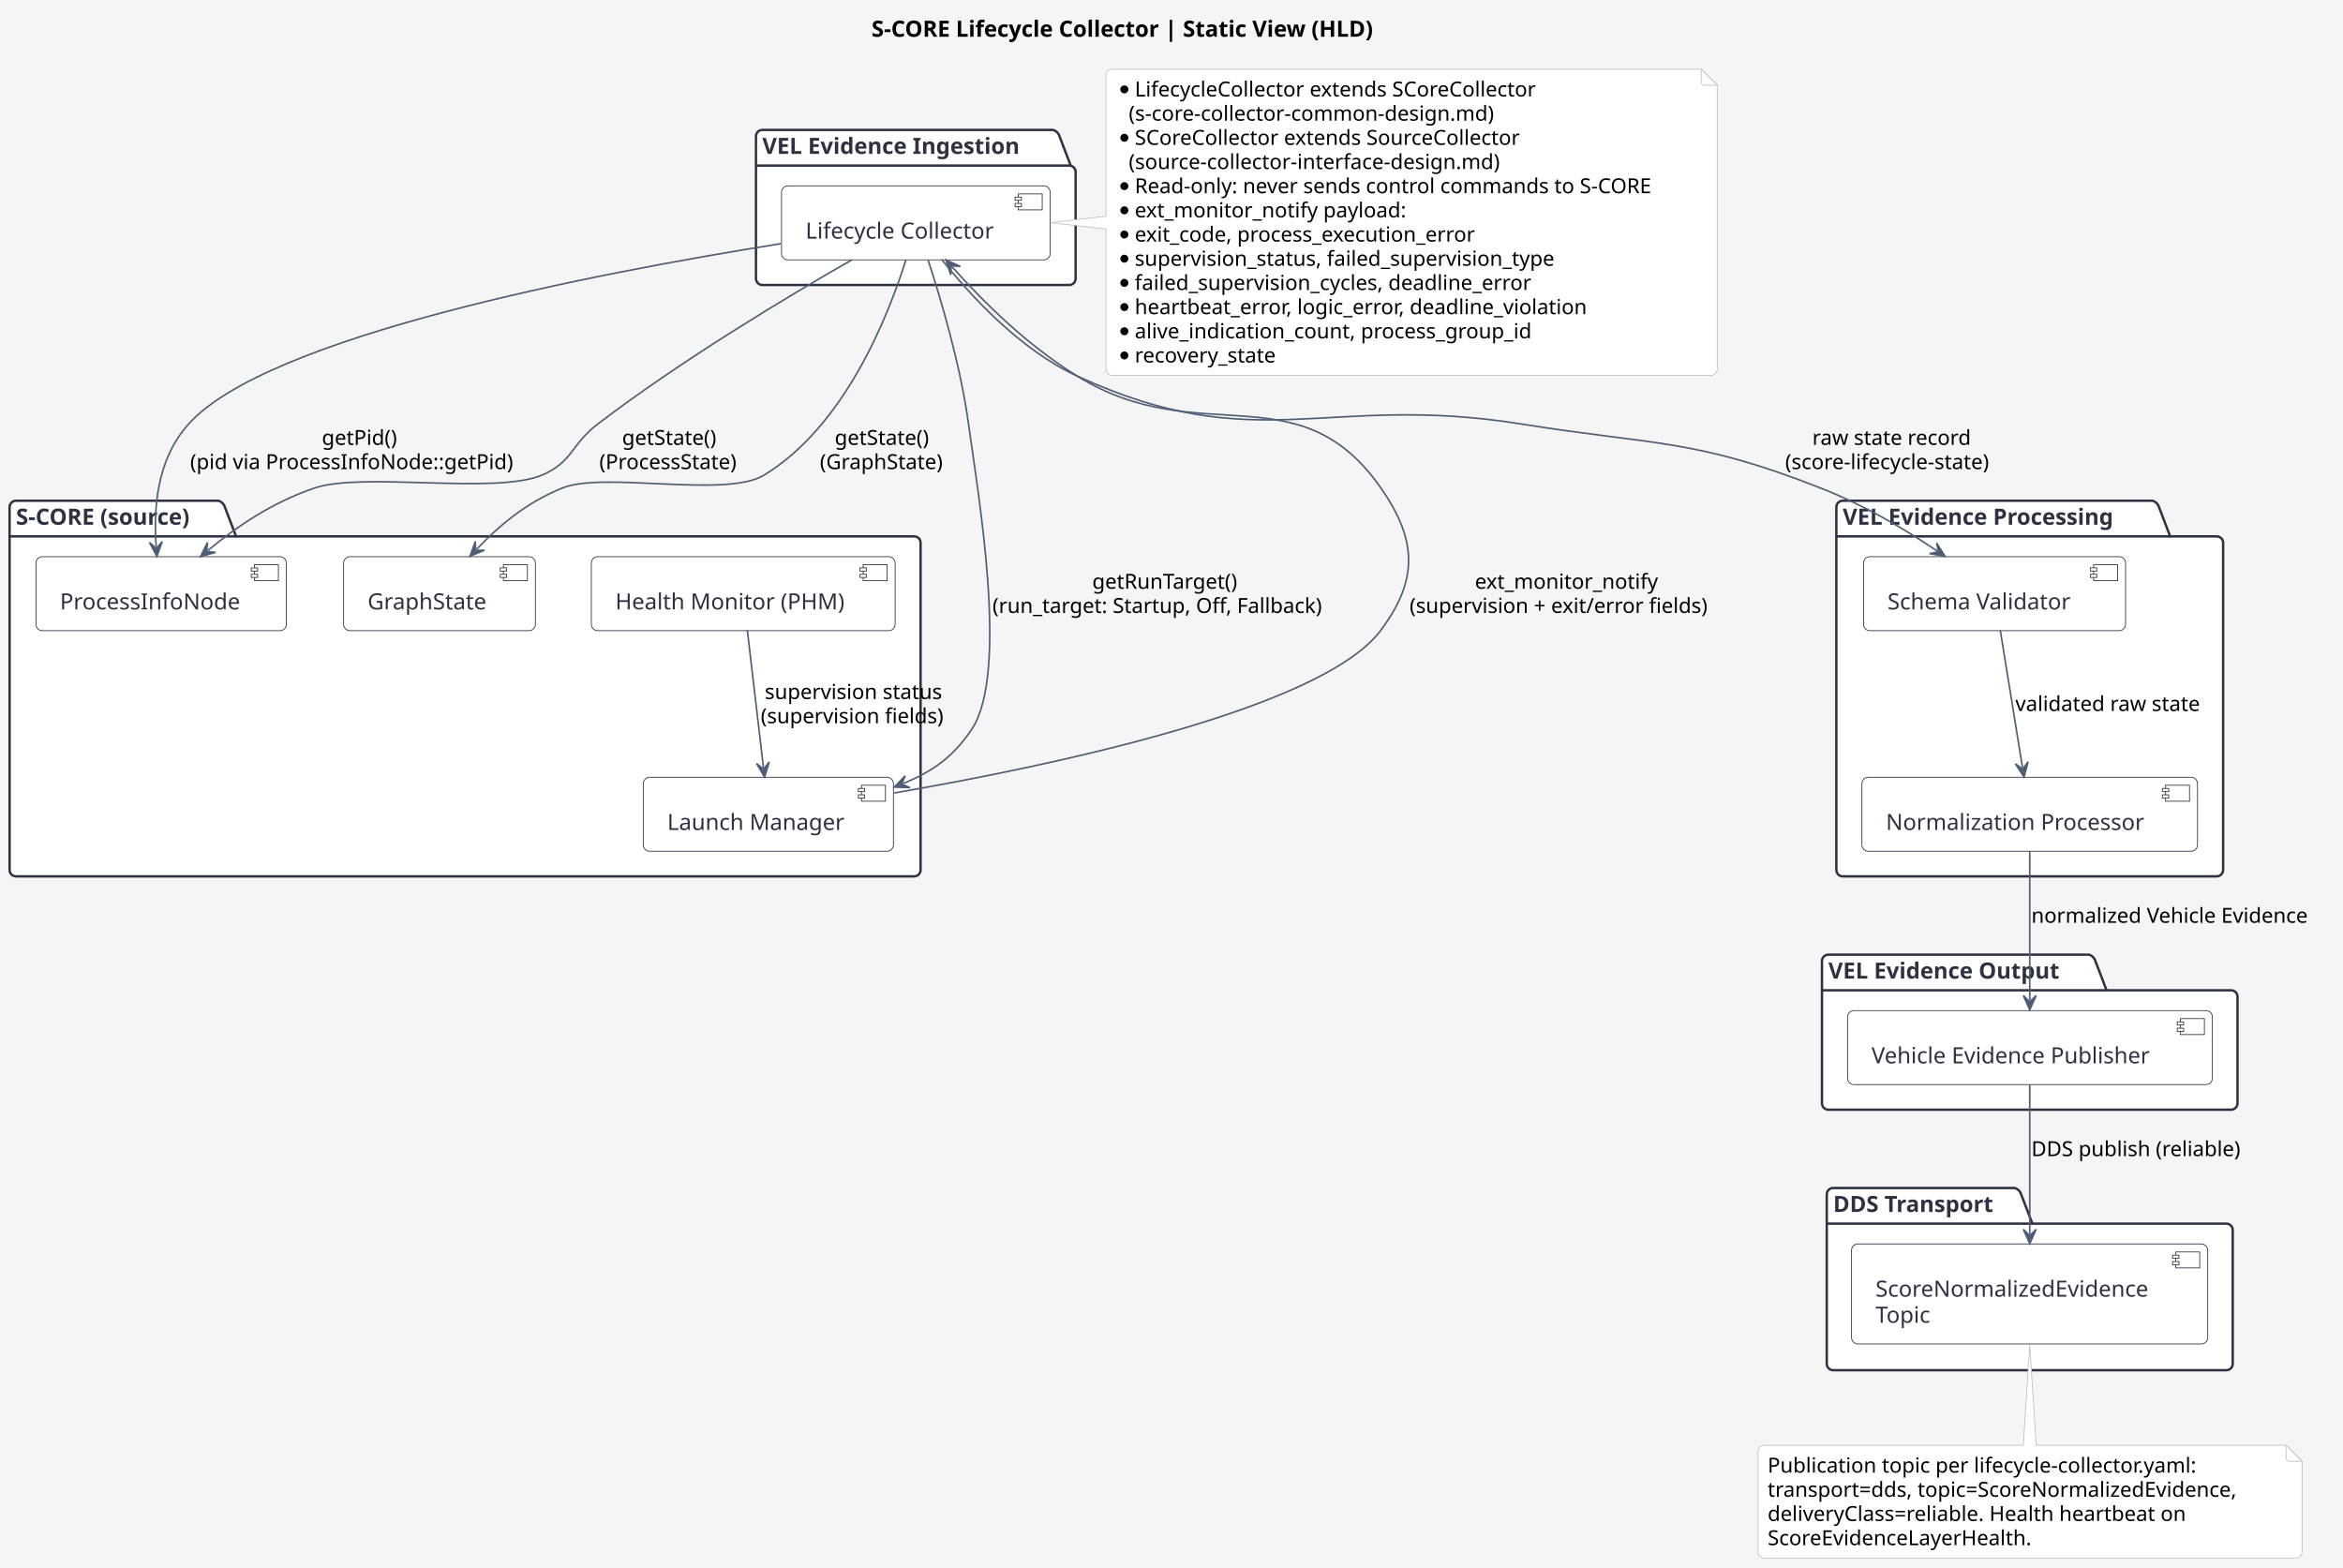
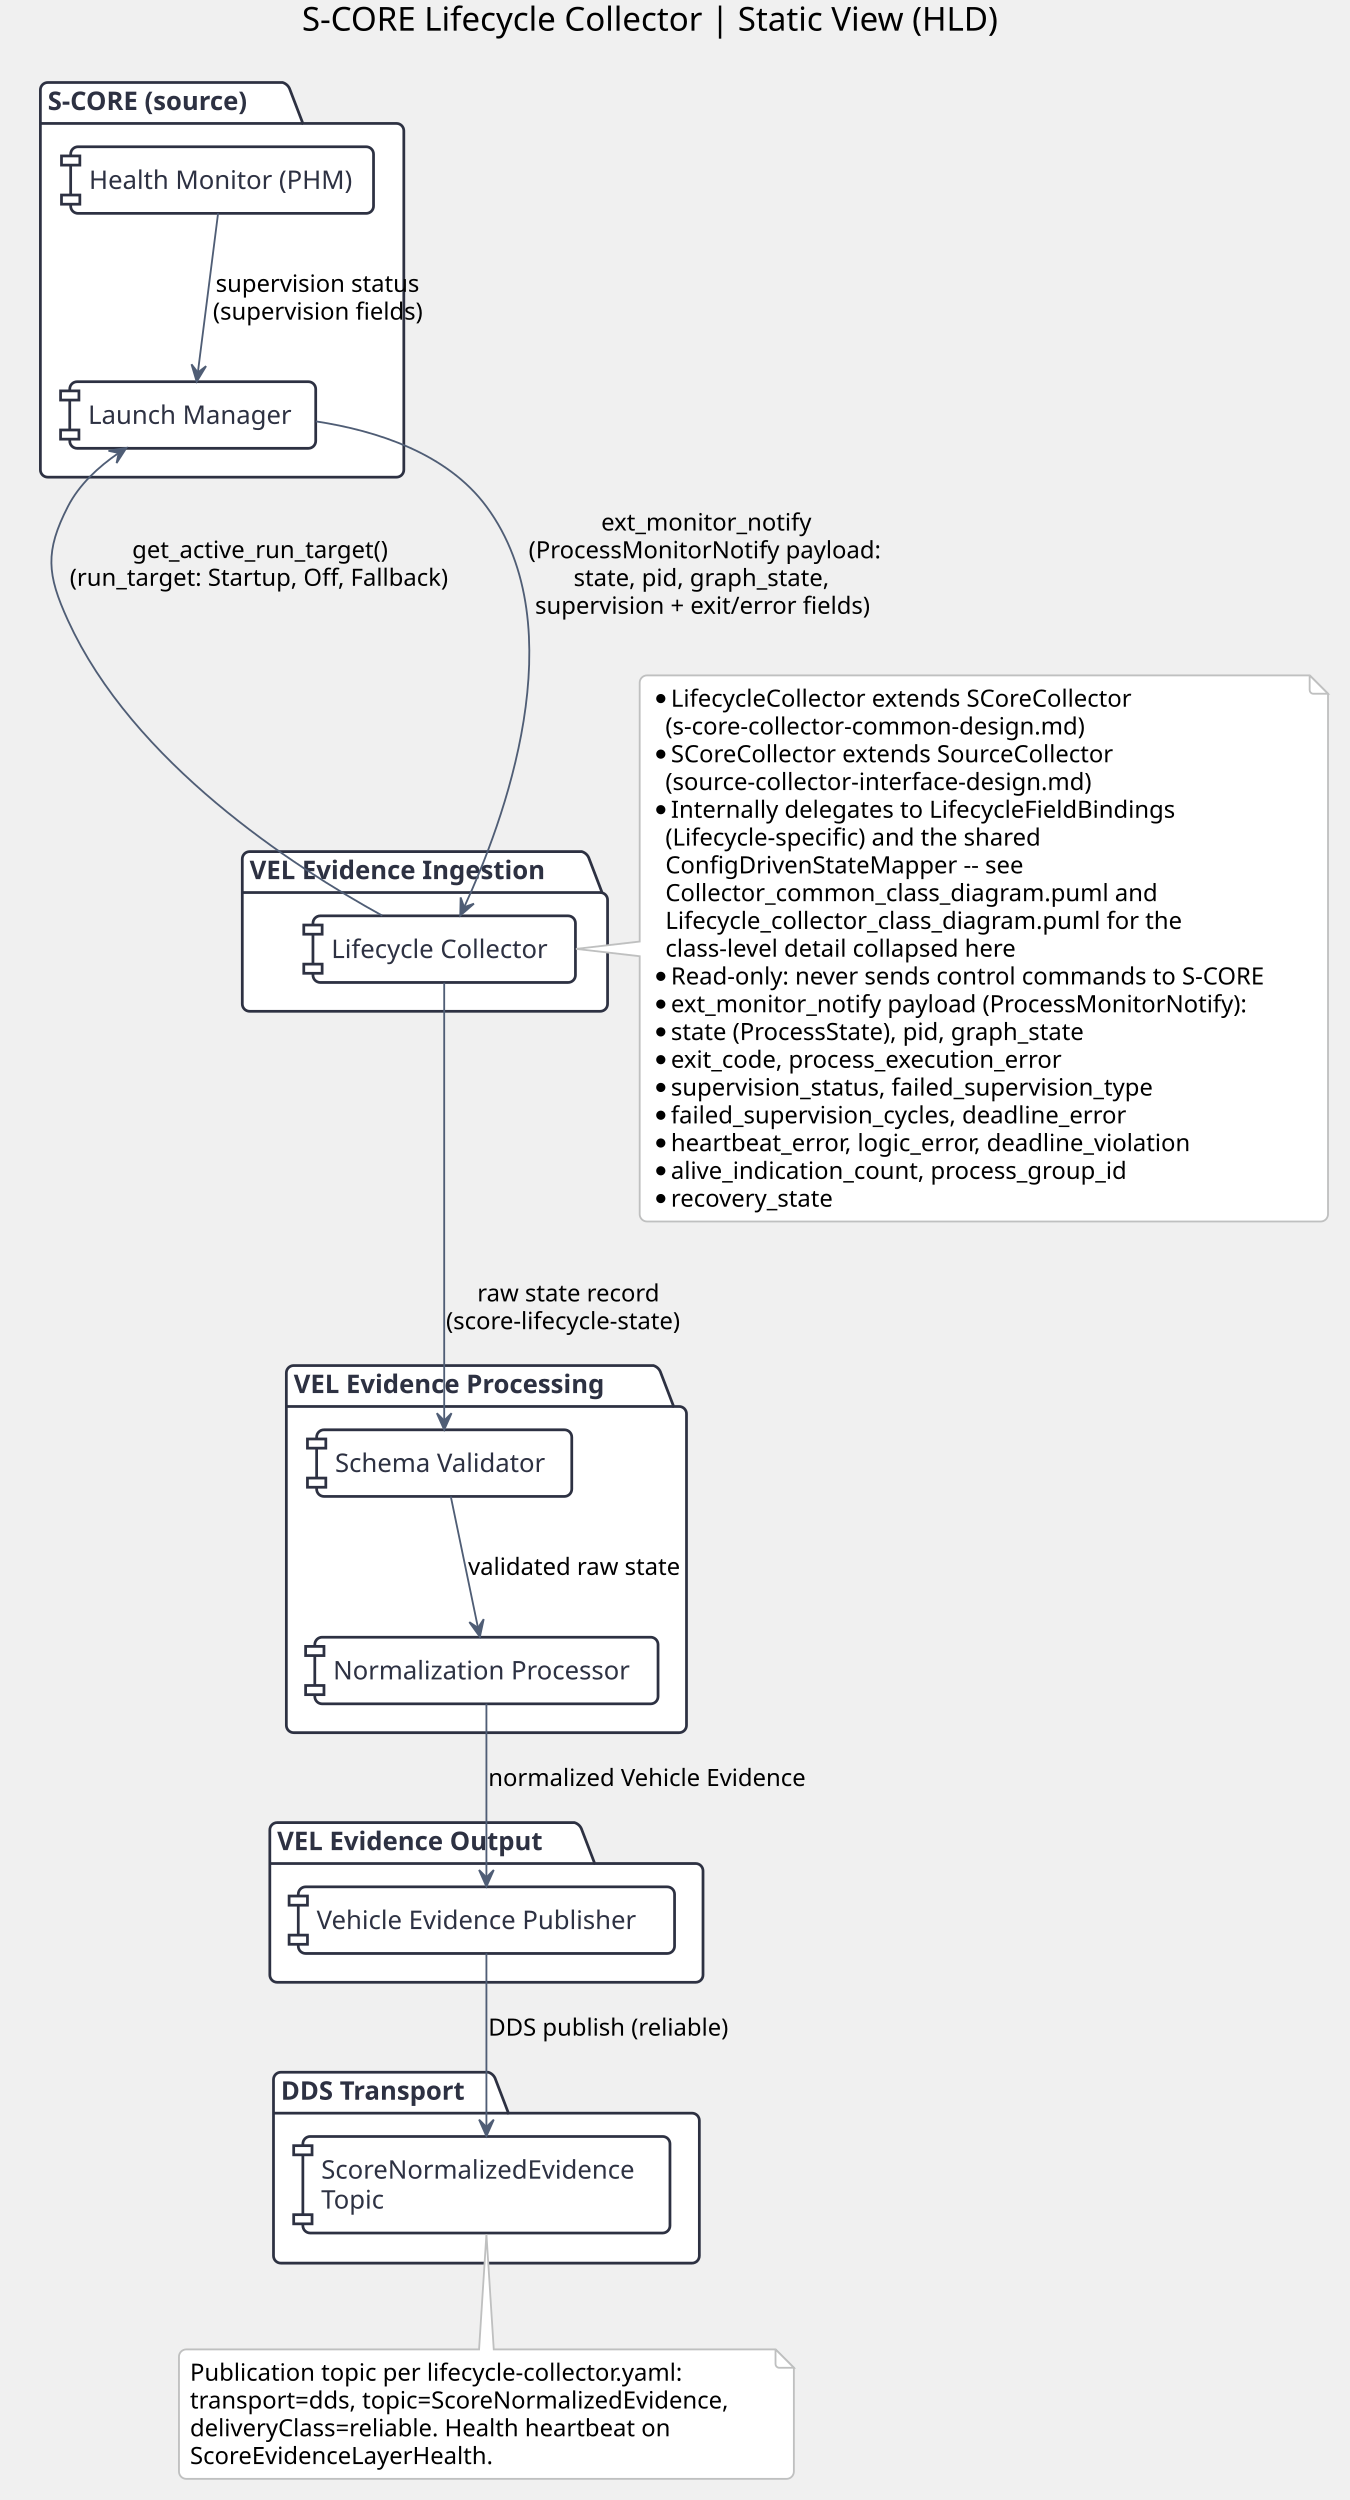
- <svg xmlns="http://www.w3.org/2000/svg" contentStyleType="text/css" height="981px" preserveAspectRatio="none" style="width:1466px;height:981px;background:#F5F5F5;" version="1.1" viewBox="0 0 1466 981" width="1466px" zoomAndPan="magnify">
+ <svg xmlns="http://www.w3.org/2000/svg" contentScriptType="application/ecmascript" contentStyleType="text/css" height="1362px" preserveAspectRatio="none" style="width:735px;height:1362px;background:#F5F5F5;" version="1.1" viewBox="0 0 735 1362" width="735px" zoomAndPan="magnify">
  <defs />
  <g>
-     <rect fill="#F5F5F5" height="981" style="stroke:none;stroke-width:1;" width="1466" x="0" y="0" />
-     <text fill="#000000" font-family="sans-serif" font-size="14" font-weight="bold" lengthAdjust="spacing" textLength="361.724" x="545.33" y="22.995">S-CORE Lifecycle Collector | Static View (HLD)</text>
-     <g id="cluster_S-CORE (source)">
-       <path d="M10,313.297 L136.7,313.297 A6,6 0 0 1 140.7,317.297 L147.7,335.594 L572,335.594 A4,4 0 0 1 576,339.594 L576,544.297 A4,4 0 0 1 572,548.297 L10,548.297 A4,4 0 0 1 6,544.297 L6,317.297 A4,4 0 0 1 10,313.297 " fill="#FFFFFF" style="stroke:#2D3142;stroke-width:1.5;" />
-       <line style="stroke:#2D3142;stroke-width:1.5;" x1="6" x2="147.7" y1="335.594" y2="335.594" />
-       <text fill="#2D3142" font-family="sans-serif" font-size="14" font-weight="bold" lengthAdjust="spacing" textLength="128.7" x="10" y="328.292">S-CORE (source)</text>
-     </g>
-     <g id="cluster_VEL Evidence Ingestion">
-       <path d="M477,81.297 L658.935,81.297 A6,6 0 0 1 662.935,85.297 L669.935,103.594 L669,103.594 A4,4 0 0 1 673,107.594 L673,174.297 A4,4 0 0 1 669,178.297 L477,178.297 A4,4 0 0 1 473,174.297 L473,85.297 A4,4 0 0 1 477,81.297 " fill="#FFFFFF" style="stroke:#2D3142;stroke-width:1.5;" />
-       <line style="stroke:#2D3142;stroke-width:1.5;" x1="473" x2="669.935" y1="103.594" y2="103.594" />
-       <text fill="#2D3142" font-family="sans-serif" font-size="14" font-weight="bold" lengthAdjust="spacing" textLength="183.935" x="477" y="96.292">VEL Evidence Ingestion</text>
-     </g>
-     <g id="cluster_VEL Evidence Processing">
-       <path d="M1153,313.297 L1346.863,313.297 A6,6 0 0 1 1350.863,317.297 L1357.863,335.594 L1387,335.594 A4,4 0 0 1 1391,339.594 L1391,544.297 A4,4 0 0 1 1387,548.297 L1153,548.297 A4,4 0 0 1 1149,544.297 L1149,317.297 A4,4 0 0 1 1153,313.297 " fill="#FFFFFF" style="stroke:#2D3142;stroke-width:1.5;" />
-       <line style="stroke:#2D3142;stroke-width:1.5;" x1="1149" x2="1357.863" y1="335.594" y2="335.594" />
-       <text fill="#2D3142" font-family="sans-serif" font-size="14" font-weight="bold" lengthAdjust="spacing" textLength="195.863" x="1153" y="328.292">VEL Evidence Processing</text>
-     </g>
-     <g id="cluster_VEL Evidence Output">
-       <path d="M1144,597.297 L1307.074,597.297 A6,6 0 0 1 1311.074,601.297 L1318.074,619.594 L1396,619.594 A4,4 0 0 1 1400,623.594 L1400,690.297 A4,4 0 0 1 1396,694.297 L1144,694.297 A4,4 0 0 1 1140,690.297 L1140,601.297 A4,4 0 0 1 1144,597.297 " fill="#FFFFFF" style="stroke:#2D3142;stroke-width:1.5;" />
-       <line style="stroke:#2D3142;stroke-width:1.5;" x1="1140" x2="1318.074" y1="619.594" y2="619.594" />
-       <text fill="#2D3142" font-family="sans-serif" font-size="14" font-weight="bold" lengthAdjust="spacing" textLength="165.074" x="1144" y="612.292">VEL Evidence Output</text>
-     </g>
-     <g id="cluster_DDS Transport">
-       <path d="M1147,743.297 L1260.637,743.297 A6,6 0 0 1 1264.637,747.297 L1271.637,765.594 L1393,765.594 A4,4 0 0 1 1397,769.594 L1397,853.297 A4,4 0 0 1 1393,857.297 L1147,857.297 A4,4 0 0 1 1143,853.297 L1143,747.297 A4,4 0 0 1 1147,743.297 " fill="#FFFFFF" style="stroke:#2D3142;stroke-width:1.5;" />
-       <line style="stroke:#2D3142;stroke-width:1.5;" x1="1143" x2="1271.637" y1="765.594" y2="765.594" />
-       <text fill="#2D3142" font-family="sans-serif" font-size="14" font-weight="bold" lengthAdjust="spacing" textLength="115.637" x="1147" y="758.292">DDS Transport</text>
-     </g>
-     <g id="elem_LM">
-       <rect fill="#FFFFFF" height="46.297" rx="4" ry="4" style="stroke:#2D3142;stroke-width:0.5;" width="156.512" x="402.5" y="486.297" />
-       <rect fill="#FFFFFF" height="10" style="stroke:#2D3142;stroke-width:0.5;" width="15" x="539.012" y="491.297" />
-       <rect fill="#FFFFFF" height="2" style="stroke:#2D3142;stroke-width:0.5;" width="4" x="537.012" y="493.297" />
-       <rect fill="#FFFFFF" height="2" style="stroke:#2D3142;stroke-width:0.5;" width="4" x="537.012" y="497.297" />
-       <text fill="#2D3142" font-family="sans-serif" font-size="14" lengthAdjust="spacing" textLength="116.512" x="417.5" y="519.292">Launch Manager</text>
-     </g>
-     <g id="elem_HM">
-       <rect fill="#FFFFFF" height="46.297" rx="4" ry="4" style="stroke:#2D3142;stroke-width:0.5;" width="190.062" x="370" y="348.297" />
-       <rect fill="#FFFFFF" height="10" style="stroke:#2D3142;stroke-width:0.5;" width="15" x="540.062" y="353.297" />
-       <rect fill="#FFFFFF" height="2" style="stroke:#2D3142;stroke-width:0.5;" width="4" x="538.062" y="355.297" />
-       <rect fill="#FFFFFF" height="2" style="stroke:#2D3142;stroke-width:0.5;" width="4" x="538.062" y="359.297" />
-       <text fill="#2D3142" font-family="sans-serif" font-size="14" lengthAdjust="spacing" textLength="150.062" x="385" y="381.292">Health Monitor (PHM)</text>
-     </g>
-     <g id="elem_PIN">
-       <rect fill="#FFFFFF" height="46.297" rx="4" ry="4" style="stroke:#2D3142;stroke-width:0.5;" width="156.696" x="22.5" y="348.297" />
-       <rect fill="#FFFFFF" height="10" style="stroke:#2D3142;stroke-width:0.5;" width="15" x="159.196" y="353.297" />
-       <rect fill="#FFFFFF" height="2" style="stroke:#2D3142;stroke-width:0.5;" width="4" x="157.196" y="355.297" />
-       <rect fill="#FFFFFF" height="2" style="stroke:#2D3142;stroke-width:0.5;" width="4" x="157.196" y="359.297" />
-       <text fill="#2D3142" font-family="sans-serif" font-size="14" lengthAdjust="spacing" textLength="116.696" x="37.5" y="381.292">ProcessInfoNode</text>
-     </g>
-     <g id="elem_GS">
-       <rect fill="#FFFFFF" height="46.297" rx="4" ry="4" style="stroke:#2D3142;stroke-width:0.5;" width="120.001" x="215" y="348.297" />
-       <rect fill="#FFFFFF" height="10" style="stroke:#2D3142;stroke-width:0.5;" width="15" x="315.001" y="353.297" />
-       <rect fill="#FFFFFF" height="2" style="stroke:#2D3142;stroke-width:0.5;" width="4" x="313.001" y="355.297" />
-       <rect fill="#FFFFFF" height="2" style="stroke:#2D3142;stroke-width:0.5;" width="4" x="313.001" y="359.297" />
-       <text fill="#2D3142" font-family="sans-serif" font-size="14" lengthAdjust="spacing" textLength="80.001" x="230" y="381.292">GraphState</text>
-     </g>
-     <g id="elem_Collector">
-       <rect fill="#FFFFFF" height="46.297" rx="4" ry="4" style="stroke:#2D3142;stroke-width:0.5;" width="168.106" x="489" y="116.297" />
-       <rect fill="#FFFFFF" height="10" style="stroke:#2D3142;stroke-width:0.5;" width="15" x="637.106" y="121.297" />
-       <rect fill="#FFFFFF" height="2" style="stroke:#2D3142;stroke-width:0.5;" width="4" x="635.106" y="123.297" />
-       <rect fill="#FFFFFF" height="2" style="stroke:#2D3142;stroke-width:0.5;" width="4" x="635.106" y="127.297" />
-       <text fill="#2D3142" font-family="sans-serif" font-size="14" lengthAdjust="spacing" textLength="128.106" x="504" y="149.292">Lifecycle Collector</text>
-     </g>
-     <g id="elem_Validator">
-       <rect fill="#FFFFFF" height="46.297" rx="4" ry="4" style="stroke:#2D3142;stroke-width:0.5;" width="163.949" x="1166" y="348.297" />
-       <rect fill="#FFFFFF" height="10" style="stroke:#2D3142;stroke-width:0.5;" width="15" x="1309.949" y="353.297" />
-       <rect fill="#FFFFFF" height="2" style="stroke:#2D3142;stroke-width:0.5;" width="4" x="1307.949" y="355.297" />
-       <rect fill="#FFFFFF" height="2" style="stroke:#2D3142;stroke-width:0.5;" width="4" x="1307.949" y="359.297" />
-       <text fill="#2D3142" font-family="sans-serif" font-size="14" lengthAdjust="spacing" textLength="123.949" x="1181" y="381.292">Schema Validator</text>
-     </g>
-     <g id="elem_Normalizer">
-       <rect fill="#FFFFFF" height="46.297" rx="4" ry="4" style="stroke:#2D3142;stroke-width:0.5;" width="209.969" x="1165" y="486.297" />
-       <rect fill="#FFFFFF" height="10" style="stroke:#2D3142;stroke-width:0.5;" width="15" x="1354.969" y="491.297" />
-       <rect fill="#FFFFFF" height="2" style="stroke:#2D3142;stroke-width:0.5;" width="4" x="1352.969" y="493.297" />
-       <rect fill="#FFFFFF" height="2" style="stroke:#2D3142;stroke-width:0.5;" width="4" x="1352.969" y="497.297" />
-       <text fill="#2D3142" font-family="sans-serif" font-size="14" lengthAdjust="spacing" textLength="169.969" x="1180" y="519.292">Normalization Processor</text>
-     </g>
-     <g id="elem_Publisher">
-       <rect fill="#FFFFFF" height="46.297" rx="4" ry="4" style="stroke:#2D3142;stroke-width:0.5;" width="228.275" x="1156" y="632.297" />
-       <rect fill="#FFFFFF" height="10" style="stroke:#2D3142;stroke-width:0.5;" width="15" x="1364.275" y="637.297" />
-       <rect fill="#FFFFFF" height="2" style="stroke:#2D3142;stroke-width:0.5;" width="4" x="1362.275" y="639.297" />
-       <rect fill="#FFFFFF" height="2" style="stroke:#2D3142;stroke-width:0.5;" width="4" x="1362.275" y="643.297" />
-       <text fill="#2D3142" font-family="sans-serif" font-size="14" lengthAdjust="spacing" textLength="188.275" x="1171" y="665.292">Vehicle Evidence Publisher</text>
-     </g>
-     <g id="elem_Topic">
-       <rect fill="#FFFFFF" height="62.594" rx="4" ry="4" style="stroke:#2D3142;stroke-width:0.5;" width="222.861" x="1158.5" y="778.297" />
-       <rect fill="#FFFFFF" height="10" style="stroke:#2D3142;stroke-width:0.5;" width="15" x="1361.361" y="783.297" />
-       <rect fill="#FFFFFF" height="2" style="stroke:#2D3142;stroke-width:0.5;" width="4" x="1359.361" y="785.297" />
-       <rect fill="#FFFFFF" height="2" style="stroke:#2D3142;stroke-width:0.5;" width="4" x="1359.361" y="789.297" />
-       <text fill="#2D3142" font-family="sans-serif" font-size="14" lengthAdjust="spacing" textLength="182.861" x="1173.5" y="811.292">ScoreNormalizedEvidence</text>
-       <text fill="#2D3142" font-family="sans-serif" font-size="14" lengthAdjust="spacing" textLength="37.591" x="1173.5" y="827.589">Topic</text>
-     </g>
-     <g id="elem_GMN26">
-       <path d="M692,47.297 L692,135.297 L657.16,139.297 L692,143.297 L692,230.891 A4,4 0 0 0 696,234.891 L1070.477,234.891 A4,4 0 0 0 1074.477,230.891 L1074.477,53.297 L1064.477,43.297 L696,43.297 A4,4 0 0 0 692,47.297 " fill="#FFFFFF" style="stroke:#BFC0C0;stroke-width:0.5;" />
-       <path d="M1064.477,43.297 L1064.477,51.297 A2,2 0 0 0 1066.477,53.297 L1074.477,53.297 L1064.477,43.297 " fill="#FFFFFF" style="stroke:#BFC0C0;stroke-width:0.5;" />
-       <ellipse cx="703.5" cy="55.93" fill="#000000" rx="2.5" ry="2.5" style="stroke:#000000;stroke-width:0;" />
-       <text fill="#000000" font-family="sans-serif" font-size="13" lengthAdjust="spacing" textLength="271.559" x="710" y="60.364">LifecycleCollector extends SCoreCollector</text>
-       <text fill="#000000" font-family="sans-serif" font-size="13" lengthAdjust="spacing" textLength="244.785" x="706.265" y="75.497">(s-core-collector-common-design.md)</text>
-       <ellipse cx="703.5" cy="86.195" fill="#000000" rx="2.5" ry="2.5" style="stroke:#000000;stroke-width:0;" />
-       <text fill="#000000" font-family="sans-serif" font-size="13" lengthAdjust="spacing" textLength="259.467" x="710" y="90.629">SCoreCollector extends SourceCollector</text>
-       <text fill="#000000" font-family="sans-serif" font-size="13" lengthAdjust="spacing" textLength="249.691" x="706.265" y="105.762">(source-collector-interface-design.md)</text>
-       <ellipse cx="703.5" cy="116.461" fill="#000000" rx="2.5" ry="2.5" style="stroke:#000000;stroke-width:0;" />
-       <text fill="#000000" font-family="sans-serif" font-size="13" lengthAdjust="spacing" textLength="349.477" x="710" y="120.895">Read-only: never sends control commands to S-CORE</text>
-       <ellipse cx="703.5" cy="131.594" fill="#000000" rx="2.5" ry="2.5" style="stroke:#000000;stroke-width:0;" />
-       <text fill="#000000" font-family="sans-serif" font-size="13" lengthAdjust="spacing" textLength="182.032" x="710" y="136.028">ext_monitor_notify payload:</text>
-       <ellipse cx="703.5" cy="146.727" fill="#000000" rx="2.5" ry="2.5" style="stroke:#000000;stroke-width:0;" />
-       <text fill="#000000" font-family="sans-serif" font-size="13" lengthAdjust="spacing" textLength="229.722" x="710" y="151.161">exit_code, process_execution_error</text>
-       <ellipse cx="703.5" cy="161.859" fill="#000000" rx="2.5" ry="2.5" style="stroke:#000000;stroke-width:0;" />
-       <text fill="#000000" font-family="sans-serif" font-size="13" lengthAdjust="spacing" textLength="281.747" x="710" y="166.293">supervision_status, failed_supervision_type</text>
-       <ellipse cx="703.5" cy="176.992" fill="#000000" rx="2.5" ry="2.5" style="stroke:#000000;stroke-width:0;" />
-       <text fill="#000000" font-family="sans-serif" font-size="13" lengthAdjust="spacing" textLength="266.557" x="710" y="181.426">failed_supervision_cycles, deadline_error</text>
-       <ellipse cx="703.5" cy="192.125" fill="#000000" rx="2.5" ry="2.5" style="stroke:#000000;stroke-width:0;" />
-       <text fill="#000000" font-family="sans-serif" font-size="13" lengthAdjust="spacing" textLength="306.205" x="710" y="196.559">heartbeat_error, logic_error, deadline_violation</text>
-       <ellipse cx="703.5" cy="207.258" fill="#000000" rx="2.5" ry="2.5" style="stroke:#000000;stroke-width:0;" />
-       <text fill="#000000" font-family="sans-serif" font-size="13" lengthAdjust="spacing" textLength="265.7" x="710" y="211.692">alive_indication_count, process_group_id</text>
-       <ellipse cx="703.5" cy="222.391" fill="#000000" rx="2.5" ry="2.5" style="stroke:#000000;stroke-width:0;" />
-       <text fill="#000000" font-family="sans-serif" font-size="13" lengthAdjust="spacing" textLength="96.605" x="710" y="226.825">recovery_state</text>
-     </g>
-     <g id="elem_GMN29">
-       <path d="M1100,908.297 L1100,970.828 A4,4 0 0 0 1104,974.828 L1436.389,974.828 A4,4 0 0 0 1440.389,970.828 L1440.389,914.297 L1430.389,904.297 L1274,904.297 L1270,841.457 L1266,904.297 L1104,904.297 A4,4 0 0 0 1100,908.297 " fill="#FFFFFF" style="stroke:#BFC0C0;stroke-width:0.5;" />
-       <path d="M1430.389,904.297 L1430.389,912.297 A2,2 0 0 0 1432.389,914.297 L1440.389,914.297 L1430.389,904.297 " fill="#FFFFFF" style="stroke:#BFC0C0;stroke-width:0.5;" />
-       <text fill="#000000" font-family="sans-serif" font-size="13" lengthAdjust="spacing" textLength="292.024" x="1106" y="921.364">Publication topic per lifecycle-collector.yaml:</text>
-       <text fill="#000000" font-family="sans-serif" font-size="13" lengthAdjust="spacing" textLength="319.389" x="1106" y="936.497">transport=dds, topic=ScoreNormalizedEvidence,</text>
-       <text fill="#000000" font-family="sans-serif" font-size="13" lengthAdjust="spacing" textLength="285.06" x="1106" y="951.629">deliveryClass=reliable. Health heartbeat on</text>
-       <text fill="#000000" font-family="sans-serif" font-size="13" lengthAdjust="spacing" textLength="178.915" x="1106" y="966.762">ScoreEvidenceLayerHealth.</text>
-     </g>
-     <g id="link_HM_LM">
-       <path d="M467.61,394.447 C470.58,419.737 474.72,454.908 477.69,480.198 " fill="none" id="HM-to-LM" style="stroke:#4F5D75;stroke-width:1;" />
-       <polygon fill="#4F5D75" points="478.39,486.157,481.313,476.752,477.807,481.191,473.368,477.685,478.39,486.157" style="stroke:#4F5D75;stroke-width:1;" />
-       <text fill="#000000" font-family="sans-serif" font-size="13" lengthAdjust="spacing" textLength="118.568" x="478.51" y="437.364">supervision status</text>
-       <text fill="#000000" font-family="sans-serif" font-size="13" lengthAdjust="spacing" textLength="123.589" x="476" y="452.497">(supervision fields)</text>
-     </g>
-     <g id="link_LM_Collector">
-       <path d="M559.57,496.127 C660.64,478.667 827.57,443.177 864,394.297 C887.64,362.587 886.62,337.747 864,305.297 C812.53,231.477 750.54,282.637 674,235.297 C641.65,215.287 614.755,188.274 595.845,167.083 " fill="none" id="LM-to-Collector" style="stroke:#4F5D75;stroke-width:1;" />
-       <polygon fill="#4F5D75" points="591.85,162.607,594.858,171.985,595.179,166.337,600.827,166.659,591.85,162.607" style="stroke:#4F5D75;stroke-width:1;" />
-       <text fill="#000000" font-family="sans-serif" font-size="13" lengthAdjust="spacing" textLength="121.824" x="922.844" y="368.364">ext_monitor_notify</text>
-       <text fill="#000000" font-family="sans-serif" font-size="13" lengthAdjust="spacing" textLength="203.512" x="882" y="383.497">(supervision + exit/error fields)</text>
-     </g>
-     <g id="link_Collector_LM">
-       <path d="M580.65,162.537 C588.74,187.277 601,228.597 606,265.297 C611.73,307.357 631.65,421.047 608,456.297 C596.58,473.307 584.058,482.498 565.088,490.208 " fill="none" id="Collector-to-LM" style="stroke:#4F5D75;stroke-width:1;" />
-       <polygon fill="#4F5D75" points="559.53,492.467,569.374,492.784,564.162,490.584,566.362,485.373,559.53,492.467" style="stroke:#4F5D75;stroke-width:1;" />
-       <text fill="#000000" font-family="sans-serif" font-size="13" lengthAdjust="spacing" textLength="99.601" x="683.429" y="368.364">getRunTarget()</text>
-       <text fill="#000000" font-family="sans-serif" font-size="13" lengthAdjust="spacing" textLength="224.459" x="621" y="383.497">(run_target: Startup, Off, Fallback)</text>
-     </g>
-     <g id="link_Collector_PIN">
-       <path d="M488.55,152.457 C371.05,171.147 167.12,210.587 118,265.297 C97.77,287.837 96.05,318.602 97.74,342.112 " fill="none" id="Collector-to-PIN" style="stroke:#4F5D75;stroke-width:1;" />
-       <polygon fill="#4F5D75" points="98.17,348.097,101.514,338.833,97.811,343.11,93.535,339.407,98.17,348.097" style="stroke:#4F5D75;stroke-width:1;" />
-       <text fill="#000000" font-family="sans-serif" font-size="13" lengthAdjust="spacing" textLength="51.194" x="201.386" y="278.364">getPid()</text>
-       <text fill="#000000" font-family="sans-serif" font-size="13" lengthAdjust="spacing" textLength="215.966" x="119" y="293.497">(pid via ProcessInfoNode::getPid)</text>
-     </g>
-     <g id="link_Collector_PIN">
-       <path d="M533.1,162.507 C491.9,186.077 426.42,225.377 374,265.297 C357.23,278.067 358.43,289.117 339,297.297 C309.87,309.557 226.94,295.187 197,305.297 C170.11,314.377 148.352,329.363 130.072,344.413 " fill="none" id="Collector-to-PIN-1" style="stroke:#4F5D75;stroke-width:1;" />
-       <polygon fill="#4F5D75" points="125.44,348.227,134.931,345.594,129.3,345.049,129.846,339.418,125.44,348.227" style="stroke:#4F5D75;stroke-width:1;" />
-       <text fill="#000000" font-family="sans-serif" font-size="13" lengthAdjust="spacing" textLength="65.901" x="389.241" y="278.364">getState()</text>
-       <text fill="#000000" font-family="sans-serif" font-size="13" lengthAdjust="spacing" textLength="94.383" x="375" y="293.497">(ProcessState)</text>
-     </g>
-     <g id="link_Collector_GS">
-       <path d="M566.85,162.487 C555.71,197.987 528.54,266.657 478,297.297 C454.01,311.847 378.03,294.827 352,305.297 C329.28,314.437 312.523,328.677 298.243,343.637 " fill="none" id="Collector-to-GS" style="stroke:#4F5D75;stroke-width:1;" />
-       <polygon fill="#4F5D75" points="294.1,347.977,303.208,344.229,297.552,344.36,297.421,338.705,294.1,347.977" style="stroke:#4F5D75;stroke-width:1;" />
-       <text fill="#000000" font-family="sans-serif" font-size="13" lengthAdjust="spacing" textLength="65.901" x="522.264" y="278.364">getState()</text>
-       <text fill="#000000" font-family="sans-serif" font-size="13" lengthAdjust="spacing" textLength="84.43" x="513" y="293.497">(GraphState)</text>
-     </g>
-     <g id="link_Collector_Validator">
-       <path d="M589.19,162.307 C607.15,184.867 638.35,218.897 674,235.297 C786.9,287.237 829.3,245.607 952,265.297 C1035.92,278.767 1059.89,274.227 1139,305.297 C1166.89,316.247 1190.928,330.563 1212.008,344.713 " fill="none" id="Collector-to-Validator" style="stroke:#4F5D75;stroke-width:1;" />
-       <polygon fill="#4F5D75" points="1216.99,348.057,1211.747,339.72,1212.839,345.27,1207.288,346.362,1216.99,348.057" style="stroke:#4F5D75;stroke-width:1;" />
-       <text fill="#000000" font-family="sans-serif" font-size="13" lengthAdjust="spacing" textLength="107.18" x="1133.945" y="278.364">raw state record</text>
-       <text fill="#000000" font-family="sans-serif" font-size="13" lengthAdjust="spacing" textLength="141.07" x="1117" y="293.497">(score-lifecycle-state)</text>
-     </g>
-     <g id="link_Validator_Normalizer">
-       <path d="M1251.58,394.447 C1255.67,419.737 1261.372,454.944 1265.462,480.234 " fill="none" id="Validator-to-Normalizer" style="stroke:#4F5D75;stroke-width:1;" />
-       <polygon fill="#4F5D75" points="1266.42,486.157,1268.932,476.634,1265.622,481.221,1261.034,477.911,1266.42,486.157" style="stroke:#4F5D75;stroke-width:1;" />
-       <text fill="#000000" font-family="sans-serif" font-size="13" lengthAdjust="spacing" textLength="125.588" x="1261" y="444.864">validated raw state</text>
-     </g>
-     <g id="link_Normalizer_Publisher">
-       <path d="M1270,532.477 C1270,559.467 1270,598.747 1270,625.847 " fill="none" id="Normalizer-to-Publisher" style="stroke:#4F5D75;stroke-width:1;" />
-       <polygon fill="#4F5D75" points="1270,631.847,1274,622.847,1270,626.847,1266,622.847,1270,631.847" style="stroke:#4F5D75;stroke-width:1;" />
-       <text fill="#000000" font-family="sans-serif" font-size="13" lengthAdjust="spacing" textLength="187.383" x="1271" y="577.364">normalized Vehicle Evidence</text>
-     </g>
-     <g id="link_Publisher_Topic">
-       <path d="M1270,678.467 C1270,704.737 1270,742.657 1270,772.157 " fill="none" id="Publisher-to-Topic" style="stroke:#4F5D75;stroke-width:1;" />
-       <polygon fill="#4F5D75" points="1270,778.157,1274,769.157,1270,773.157,1266,769.157,1270,778.157" style="stroke:#4F5D75;stroke-width:1;" />
-       <text fill="#000000" font-family="sans-serif" font-size="13" lengthAdjust="spacing" textLength="142.054" x="1271" y="723.364">DDS publish (reliable)</text>
-     </g>
+     <text fill="#000000" font-family="sans-serif" font-size="18" lengthAdjust="spacingAndGlyphs" textLength="413" x="164.5" y="16.708">S-CORE Lifecycle Collector | Static View (HLD)</text>
+     <path d="M26,44.953 L154,44.953 A6,6 0 0 1 158,48.953 L165,67.25 L216,67.25 A4,4 0 0 1 220,71.25 L220,255.953 A4,4 0 0 1 216,259.953 L26,259.953 A4,4 0 0 1 22,255.953 L22,48.953 A4,4 0 0 1 26,44.953 " fill="#FFFFFF" style="stroke: #2D3142; stroke-width: 1.5;" />
+     <line style="stroke: #2D3142; stroke-width: 1.5;" x1="22" x2="165" y1="67.25" y2="67.25" />
+     <text fill="#2D3142" font-family="sans-serif" font-size="14" font-weight="bold" lengthAdjust="spacingAndGlyphs" textLength="130" x="26" y="59.948">S-CORE (source)</text>
+     <path d="M136,463.953 L317,463.953 A6,6 0 0 1 321,467.953 L328,486.25 L327,486.25 A4,4 0 0 1 331,490.25 L331,546.953 A4,4 0 0 1 327,550.953 L136,550.953 A4,4 0 0 1 132,546.953 L132,467.953 A4,4 0 0 1 136,463.953 " fill="#FFFFFF" style="stroke: #2D3142; stroke-width: 1.5;" />
+     <line style="stroke: #2D3142; stroke-width: 1.5;" x1="132" x2="328" y1="486.25" y2="486.25" />
+     <text fill="#2D3142" font-family="sans-serif" font-size="14" font-weight="bold" lengthAdjust="spacingAndGlyphs" textLength="183" x="136" y="478.948">VEL Evidence Ingestion</text>
+     <path d="M160,743.953 L356,743.953 A6,6 0 0 1 360,747.953 L367,766.25 L370,766.25 A4,4 0 0 1 374,770.25 L374,939.953 A4,4 0 0 1 370,943.953 L160,943.953 A4,4 0 0 1 156,939.953 L156,747.953 A4,4 0 0 1 160,743.953 " fill="#FFFFFF" style="stroke: #2D3142; stroke-width: 1.5;" />
+     <line style="stroke: #2D3142; stroke-width: 1.5;" x1="156" x2="367" y1="766.25" y2="766.25" />
+     <text fill="#2D3142" font-family="sans-serif" font-size="14" font-weight="bold" lengthAdjust="spacingAndGlyphs" textLength="198" x="160" y="758.948">VEL Evidence Processing</text>
+     <path d="M151,992.953 L313,992.953 A6,6 0 0 1 317,996.953 L324,1015.25 L379,1015.25 A4,4 0 0 1 383,1019.25 L383,1075.953 A4,4 0 0 1 379,1079.953 L151,1079.953 A4,4 0 0 1 147,1075.953 L147,996.953 A4,4 0 0 1 151,992.953 " fill="#FFFFFF" style="stroke: #2D3142; stroke-width: 1.5;" />
+     <line style="stroke: #2D3142; stroke-width: 1.5;" x1="147" x2="324" y1="1015.25" y2="1015.25" />
+     <text fill="#2D3142" font-family="sans-serif" font-size="14" font-weight="bold" lengthAdjust="spacingAndGlyphs" textLength="164" x="151" y="1007.948">VEL Evidence Output</text>
+     <path d="M153,1128.953 L266,1128.953 A6,6 0 0 1 270,1132.953 L277,1151.25 L377,1151.25 A4,4 0 0 1 381,1155.25 L381,1228.953 A4,4 0 0 1 377,1232.953 L153,1232.953 A4,4 0 0 1 149,1228.953 L149,1132.953 A4,4 0 0 1 153,1128.953 " fill="#FFFFFF" style="stroke: #2D3142; stroke-width: 1.5;" />
+     <line style="stroke: #2D3142; stroke-width: 1.5;" x1="149" x2="277" y1="1151.25" y2="1151.25" />
+     <text fill="#2D3142" font-family="sans-serif" font-size="14" font-weight="bold" lengthAdjust="spacingAndGlyphs" textLength="115" x="153" y="1143.948">DDS Transport</text>
+     <rect fill="#FFFFFF" height="36.297" rx="4" ry="4" style="stroke: #2D3142; stroke-width: 1.5;" width="134" x="38" y="207.953" />
+     <rect fill="#FFFFFF" height="5" style="stroke: #2D3142; stroke-width: 1.5;" width="10" x="33" y="212.953" />
+     <rect fill="#FFFFFF" height="5" style="stroke: #2D3142; stroke-width: 1.5;" width="10" x="33" y="234.25" />
+     <text fill="#2D3142" font-family="sans-serif" font-size="14" lengthAdjust="spacingAndGlyphs" textLength="114" x="48" y="230.948">Launch Manager</text>
+     <rect fill="#FFFFFF" height="36.297" rx="4" ry="4" style="stroke: #2D3142; stroke-width: 1.5;" width="165" x="38.5" y="79.953" />
+     <rect fill="#FFFFFF" height="5" style="stroke: #2D3142; stroke-width: 1.5;" width="10" x="33.5" y="84.953" />
+     <rect fill="#FFFFFF" height="5" style="stroke: #2D3142; stroke-width: 1.5;" width="10" x="33.5" y="106.25" />
+     <text fill="#2D3142" font-family="sans-serif" font-size="14" lengthAdjust="spacingAndGlyphs" textLength="145" x="48.5" y="102.948">Health Monitor (PHM)</text>
+     <rect fill="#FFFFFF" height="36.297" rx="4" ry="4" style="stroke: #2D3142; stroke-width: 1.5;" width="143" x="170.5" y="498.953" />
+     <rect fill="#FFFFFF" height="5" style="stroke: #2D3142; stroke-width: 1.5;" width="10" x="165.5" y="503.953" />
+     <rect fill="#FFFFFF" height="5" style="stroke: #2D3142; stroke-width: 1.5;" width="10" x="165.5" y="525.25" />
+     <text fill="#2D3142" font-family="sans-serif" font-size="14" lengthAdjust="spacingAndGlyphs" textLength="123" x="180.5" y="521.948">Lifecycle Collector</text>
+     <rect fill="#FFFFFF" height="36.297" rx="4" ry="4" style="stroke: #2D3142; stroke-width: 1.5;" width="139" x="172.5" y="778.953" />
+     <rect fill="#FFFFFF" height="5" style="stroke: #2D3142; stroke-width: 1.5;" width="10" x="167.5" y="783.953" />
+     <rect fill="#FFFFFF" height="5" style="stroke: #2D3142; stroke-width: 1.5;" width="10" x="167.5" y="805.25" />
+     <text fill="#2D3142" font-family="sans-serif" font-size="14" lengthAdjust="spacingAndGlyphs" textLength="119" x="182.5" y="801.948">Schema Validator</text>
+     <rect fill="#FFFFFF" height="36.297" rx="4" ry="4" style="stroke: #2D3142; stroke-width: 1.5;" width="187" x="171.5" y="891.953" />
+     <rect fill="#FFFFFF" height="5" style="stroke: #2D3142; stroke-width: 1.5;" width="10" x="166.5" y="896.953" />
+     <rect fill="#FFFFFF" height="5" style="stroke: #2D3142; stroke-width: 1.5;" width="10" x="166.5" y="918.25" />
+     <text fill="#2D3142" font-family="sans-serif" font-size="14" lengthAdjust="spacingAndGlyphs" textLength="167" x="181.5" y="914.948">Normalization Processor</text>
+     <rect fill="#FFFFFF" height="36.297" rx="4" ry="4" style="stroke: #2D3142; stroke-width: 1.5;" width="205" x="162.5" y="1027.953" />
+     <rect fill="#FFFFFF" height="5" style="stroke: #2D3142; stroke-width: 1.5;" width="10" x="157.5" y="1032.953" />
+     <rect fill="#FFFFFF" height="5" style="stroke: #2D3142; stroke-width: 1.5;" width="10" x="157.5" y="1054.25" />
+     <text fill="#2D3142" font-family="sans-serif" font-size="14" lengthAdjust="spacingAndGlyphs" textLength="185" x="172.5" y="1050.948">Vehicle Evidence Publisher</text>
+     <rect fill="#FFFFFF" height="52.594" rx="4" ry="4" style="stroke: #2D3142; stroke-width: 1.5;" width="200" x="165" y="1163.953" />
+     <rect fill="#FFFFFF" height="5" style="stroke: #2D3142; stroke-width: 1.5;" width="10" x="160" y="1168.953" />
+     <rect fill="#FFFFFF" height="5" style="stroke: #2D3142; stroke-width: 1.5;" width="10" x="160" y="1206.547" />
+     <text fill="#2D3142" font-family="sans-serif" font-size="14" lengthAdjust="spacingAndGlyphs" textLength="180" x="175" y="1186.948">ScoreNormalizedEvidence</text>
+     <text fill="#2D3142" font-family="sans-serif" font-size="14" lengthAdjust="spacingAndGlyphs" textLength="38" x="175" y="1203.245">Topic</text>
+     <path d="M348.5,371.953 L348.5,512.953 L313.78,516.953 L348.5,520.953 L348.5,661.477 A4,4 0 0 0 352.5,665.477 L719.5,665.477 A4,4 0 0 0 723.5,661.477 L723.5,377.953 L713.5,367.953 L352.5,367.953 A4,4 0 0 0 348.5,371.953 " fill="#FFFFFF" style="stroke: #BFC0C0; stroke-width: 1.0;" />
+     <path d="M713.5,367.953 L713.5,375.953 A2,2 0 0 0 715.5,377.953 L723.5,377.953 L713.5,367.953 " fill="#FFFFFF" style="stroke: #BFC0C0; stroke-width: 1.0;" />
+     <ellipse cx="360" cy="380.586" fill="#000000" rx="2.5" ry="2.5" style="stroke: #000000; stroke-width: 0.0;" />
+     <text fill="#000000" font-family="sans-serif" font-size="13" lengthAdjust="spacingAndGlyphs" textLength="264" x="365.5" y="385.02">LifecycleCollector extends SCoreCollector</text>
+     <text fill="#000000" font-family="sans-serif" font-size="13" lengthAdjust="spacingAndGlyphs" textLength="243" x="362.5" y="400.153">(s-core-collector-common-design.md)</text>
+     <ellipse cx="360" cy="410.852" fill="#000000" rx="2.5" ry="2.5" style="stroke: #000000; stroke-width: 0.0;" />
+     <text fill="#000000" font-family="sans-serif" font-size="13" lengthAdjust="spacingAndGlyphs" textLength="255" x="365.5" y="415.286">SCoreCollector extends SourceCollector</text>
+     <text fill="#000000" font-family="sans-serif" font-size="13" lengthAdjust="spacingAndGlyphs" textLength="245" x="362.5" y="430.418">(source-collector-interface-design.md)</text>
+     <ellipse cx="360" cy="441.117" fill="#000000" rx="2.5" ry="2.5" style="stroke: #000000; stroke-width: 0.0;" />
+     <text fill="#000000" font-family="sans-serif" font-size="13" lengthAdjust="spacingAndGlyphs" textLength="283" x="365.5" y="445.551">Internally delegates to LifecycleFieldBindings</text>
+     <text fill="#000000" font-family="sans-serif" font-size="13" lengthAdjust="spacingAndGlyphs" textLength="217" x="362.5" y="460.684">(Lifecycle-specific) and the shared</text>
+     <text fill="#000000" font-family="sans-serif" font-size="13" lengthAdjust="spacingAndGlyphs" textLength="205" x="362.5" y="475.817">ConfigDrivenStateMapper -- see</text>
+     <text fill="#000000" font-family="sans-serif" font-size="13" lengthAdjust="spacingAndGlyphs" textLength="283" x="362.5" y="490.95">Collector_common_class_diagram.puml and</text>
+     <text fill="#000000" font-family="sans-serif" font-size="13" lengthAdjust="spacingAndGlyphs" textLength="296" x="362.5" y="506.082">Lifecycle_collector_class_diagram.puml for the</text>
+     <text fill="#000000" font-family="sans-serif" font-size="13" lengthAdjust="spacingAndGlyphs" textLength="202" x="362.5" y="521.215">class-level detail collapsed here</text>
+     <ellipse cx="360" cy="531.914" fill="#000000" rx="2.5" ry="2.5" style="stroke: #000000; stroke-width: 0.0;" />
+     <text fill="#000000" font-family="sans-serif" font-size="13" lengthAdjust="spacingAndGlyphs" textLength="343" x="365.5" y="536.348">Read-only: never sends control commands to S-CORE</text>
+     <ellipse cx="360" cy="547.047" fill="#000000" rx="2.5" ry="2.5" style="stroke: #000000; stroke-width: 0.0;" />
+     <text fill="#000000" font-family="sans-serif" font-size="13" lengthAdjust="spacingAndGlyphs" textLength="326" x="365.5" y="551.481">ext_monitor_notify payload (ProcessMonitorNotify):</text>
+     <ellipse cx="360" cy="562.18" fill="#000000" rx="2.5" ry="2.5" style="stroke: #000000; stroke-width: 0.0;" />
+     <text fill="#000000" font-family="sans-serif" font-size="13" lengthAdjust="spacingAndGlyphs" textLength="244" x="365.5" y="566.614">state (ProcessState), pid, graph_state</text>
+     <ellipse cx="360" cy="577.312" fill="#000000" rx="2.5" ry="2.5" style="stroke: #000000; stroke-width: 0.0;" />
+     <text fill="#000000" font-family="sans-serif" font-size="13" lengthAdjust="spacingAndGlyphs" textLength="226" x="365.5" y="581.747">exit_code, process_execution_error</text>
+     <ellipse cx="360" cy="592.445" fill="#000000" rx="2.5" ry="2.5" style="stroke: #000000; stroke-width: 0.0;" />
+     <text fill="#000000" font-family="sans-serif" font-size="13" lengthAdjust="spacingAndGlyphs" textLength="275" x="365.5" y="596.879">supervision_status, failed_supervision_type</text>
+     <ellipse cx="360" cy="607.578" fill="#000000" rx="2.5" ry="2.5" style="stroke: #000000; stroke-width: 0.0;" />
+     <text fill="#000000" font-family="sans-serif" font-size="13" lengthAdjust="spacingAndGlyphs" textLength="259" x="365.5" y="612.012">failed_supervision_cycles, deadline_error</text>
+     <ellipse cx="360" cy="622.711" fill="#000000" rx="2.5" ry="2.5" style="stroke: #000000; stroke-width: 0.0;" />
+     <text fill="#000000" font-family="sans-serif" font-size="13" lengthAdjust="spacingAndGlyphs" textLength="298" x="365.5" y="627.145">heartbeat_error, logic_error, deadline_violation</text>
+     <ellipse cx="360" cy="637.844" fill="#000000" rx="2.5" ry="2.5" style="stroke: #000000; stroke-width: 0.0;" />
+     <text fill="#000000" font-family="sans-serif" font-size="13" lengthAdjust="spacingAndGlyphs" textLength="260" x="365.5" y="642.278">alive_indication_count, process_group_id</text>
+     <ellipse cx="360" cy="652.977" fill="#000000" rx="2.5" ry="2.5" style="stroke: #000000; stroke-width: 0.0;" />
+     <text fill="#000000" font-family="sans-serif" font-size="13" lengthAdjust="spacingAndGlyphs" textLength="95" x="365.5" y="657.411">recovery_state</text>
+     <path d="M97.5,1283.953 L97.5,1346.484 A4,4 0 0 0 101.5,1350.484 L428.5,1350.484 A4,4 0 0 0 432.5,1346.484 L432.5,1289.953 L422.5,1279.953 L269,1279.953 L265,1217.233 L261,1279.953 L101.5,1279.953 A4,4 0 0 0 97.5,1283.953 " fill="#FFFFFF" style="stroke: #BFC0C0; stroke-width: 1.0;" />
+     <path d="M422.5,1279.953 L422.5,1287.953 A2,2 0 0 0 424.5,1289.953 L432.5,1289.953 L422.5,1279.953 " fill="#FFFFFF" style="stroke: #BFC0C0; stroke-width: 1.0;" />
+     <text fill="#000000" font-family="sans-serif" font-size="13" lengthAdjust="spacingAndGlyphs" textLength="281" x="103.5" y="1297.02">Publication topic per lifecycle-collector.yaml:</text>
+     <text fill="#000000" font-family="sans-serif" font-size="13" lengthAdjust="spacingAndGlyphs" textLength="314" x="103.5" y="1312.153">transport=dds, topic=ScoreNormalizedEvidence,</text>
+     <text fill="#000000" font-family="sans-serif" font-size="13" lengthAdjust="spacingAndGlyphs" textLength="277" x="103.5" y="1327.286">deliveryClass=reliable. Health heartbeat on</text>
+     <text fill="#000000" font-family="sans-serif" font-size="13" lengthAdjust="spacingAndGlyphs" textLength="175" x="103.5" y="1342.418">ScoreEvidenceLayerHealth.</text>
+     <path d="M118.81,116.213 C115.95,138.733 110.94,178.193 107.8,202.873 " fill="none" id="HM-&gt;LM" style="stroke: #4F5D75; stroke-width: 1.0;" />
+     <polygon fill="#4F5D75" points="107.16,207.903,112.26,199.478,107.789,202.943,104.324,198.471,107.16,207.903" style="stroke: #4F5D75; stroke-width: 1.0;" />
+     <text fill="#000000" font-family="sans-serif" font-size="13" lengthAdjust="spacingAndGlyphs" textLength="116" x="117.5" y="159.02">supervision status</text>
+     <text fill="#000000" font-family="sans-serif" font-size="13" lengthAdjust="spacingAndGlyphs" textLength="119" x="116" y="174.153">(supervision fields)</text>
+     <path d="M172.07,229.563 C205.68,234.693 243.67,247.103 265,275.953 C313.99,342.193 274.05,448.453 252.97,494.033 " fill="none" id="LM-&gt;Collector" style="stroke: #4F5D75; stroke-width: 1.0;" />
+     <polygon fill="#4F5D75" points="250.75,498.763,258.199,492.32,252.877,494.238,250.958,488.916,250.75,498.763" style="stroke: #4F5D75; stroke-width: 1.0;" />
+     <text fill="#000000" font-family="sans-serif" font-size="13" lengthAdjust="spacingAndGlyphs" textLength="119" x="327.5" y="289.02">ext_monitor_notify</text>
+     <text fill="#000000" font-family="sans-serif" font-size="13" lengthAdjust="spacingAndGlyphs" textLength="198" x="288" y="304.153">(ProcessMonitorNotify payload:</text>
+     <text fill="#000000" font-family="sans-serif" font-size="13" lengthAdjust="spacingAndGlyphs" textLength="149" x="312.5" y="319.286">state, pid, graph_state,</text>
+     <text fill="#000000" font-family="sans-serif" font-size="13" lengthAdjust="spacingAndGlyphs" textLength="191" x="291.5" y="334.418">supervision + exit/error fields)</text>
+     <path d="M208.24,498.833 C159.74,472.103 72.3,415.363 37,337.953 C25.57,312.883 24.44,300.483 37,275.953 C43.09,264.063 53.56,254.393 64.48,246.893 " fill="none" id="Collector-&gt;LM" style="stroke: #4F5D75; stroke-width: 1.0;" />
+     <polygon fill="#4F5D75" points="68.84,244.013,59.12,245.6,64.658,246.754,63.505,252.292,68.84,244.013" style="stroke: #4F5D75; stroke-width: 1.0;" />
+     <text fill="#000000" font-family="sans-serif" font-size="13" lengthAdjust="spacingAndGlyphs" textLength="150" x="72" y="304.02">get_active_run_target()</text>
+     <text fill="#000000" font-family="sans-serif" font-size="13" lengthAdjust="spacingAndGlyphs" textLength="218" x="38" y="319.153">(run_target: Startup, Off, Fallback)</text>
+     <path d="M242,535.343 C242,583.723 242,719.883 242,773.683 " fill="none" id="Collector-&gt;Validator" style="stroke: #4F5D75; stroke-width: 1.0;" />
+     <polygon fill="#4F5D75" points="242,778.923,246,769.923,242,773.923,238,769.923,242,778.923" style="stroke: #4F5D75; stroke-width: 1.0;" />
+     <text fill="#000000" font-family="sans-serif" font-size="13" lengthAdjust="spacingAndGlyphs" textLength="104" x="260" y="709.02">raw state record</text>
+     <text fill="#000000" font-family="sans-serif" font-size="13" lengthAdjust="spacingAndGlyphs" textLength="138" x="243" y="724.153">(score-lifecycle-state)</text>
+     <path d="M245.59,815.293 C249.58,834.523 256.01,865.583 260.37,886.613 " fill="none" id="Validator-&gt;Normalizer" style="stroke: #4F5D75; stroke-width: 1.0;" />
+     <polygon fill="#4F5D75" points="261.43,891.733,263.523,882.109,260.416,886.837,255.689,883.731,261.43,891.733" style="stroke: #4F5D75; stroke-width: 1.0;" />
+     <text fill="#000000" font-family="sans-serif" font-size="13" lengthAdjust="spacingAndGlyphs" textLength="121" x="255" y="858.02">validated raw state</text>
+     <path d="M265,928.193 C265,952.323 265,996.153 265,1022.703 " fill="none" id="Normalizer-&gt;Publisher" style="stroke: #4F5D75; stroke-width: 1.0;" />
+     <polygon fill="#4F5D75" points="265,1027.773,269,1018.773,265,1022.773,261,1018.773,265,1027.773" style="stroke: #4F5D75; stroke-width: 1.0;" />
+     <text fill="#000000" font-family="sans-serif" font-size="13" lengthAdjust="spacingAndGlyphs" textLength="182" x="266" y="973.02">normalized Vehicle Evidence</text>
+     <path d="M265,1064.143 C265,1087.483 265,1129.613 265,1158.533 " fill="none" id="Publisher-&gt;Topic" style="stroke: #4F5D75; stroke-width: 1.0;" />
+     <polygon fill="#4F5D75" points="265,1163.773,269,1154.773,265,1158.773,261,1154.773,265,1163.773" style="stroke: #4F5D75; stroke-width: 1.0;" />
+     <text fill="#000000" font-family="sans-serif" font-size="13" lengthAdjust="spacingAndGlyphs" textLength="138" x="266" y="1109.02">DDS publish (reliable)</text>
  </g>
</svg>
